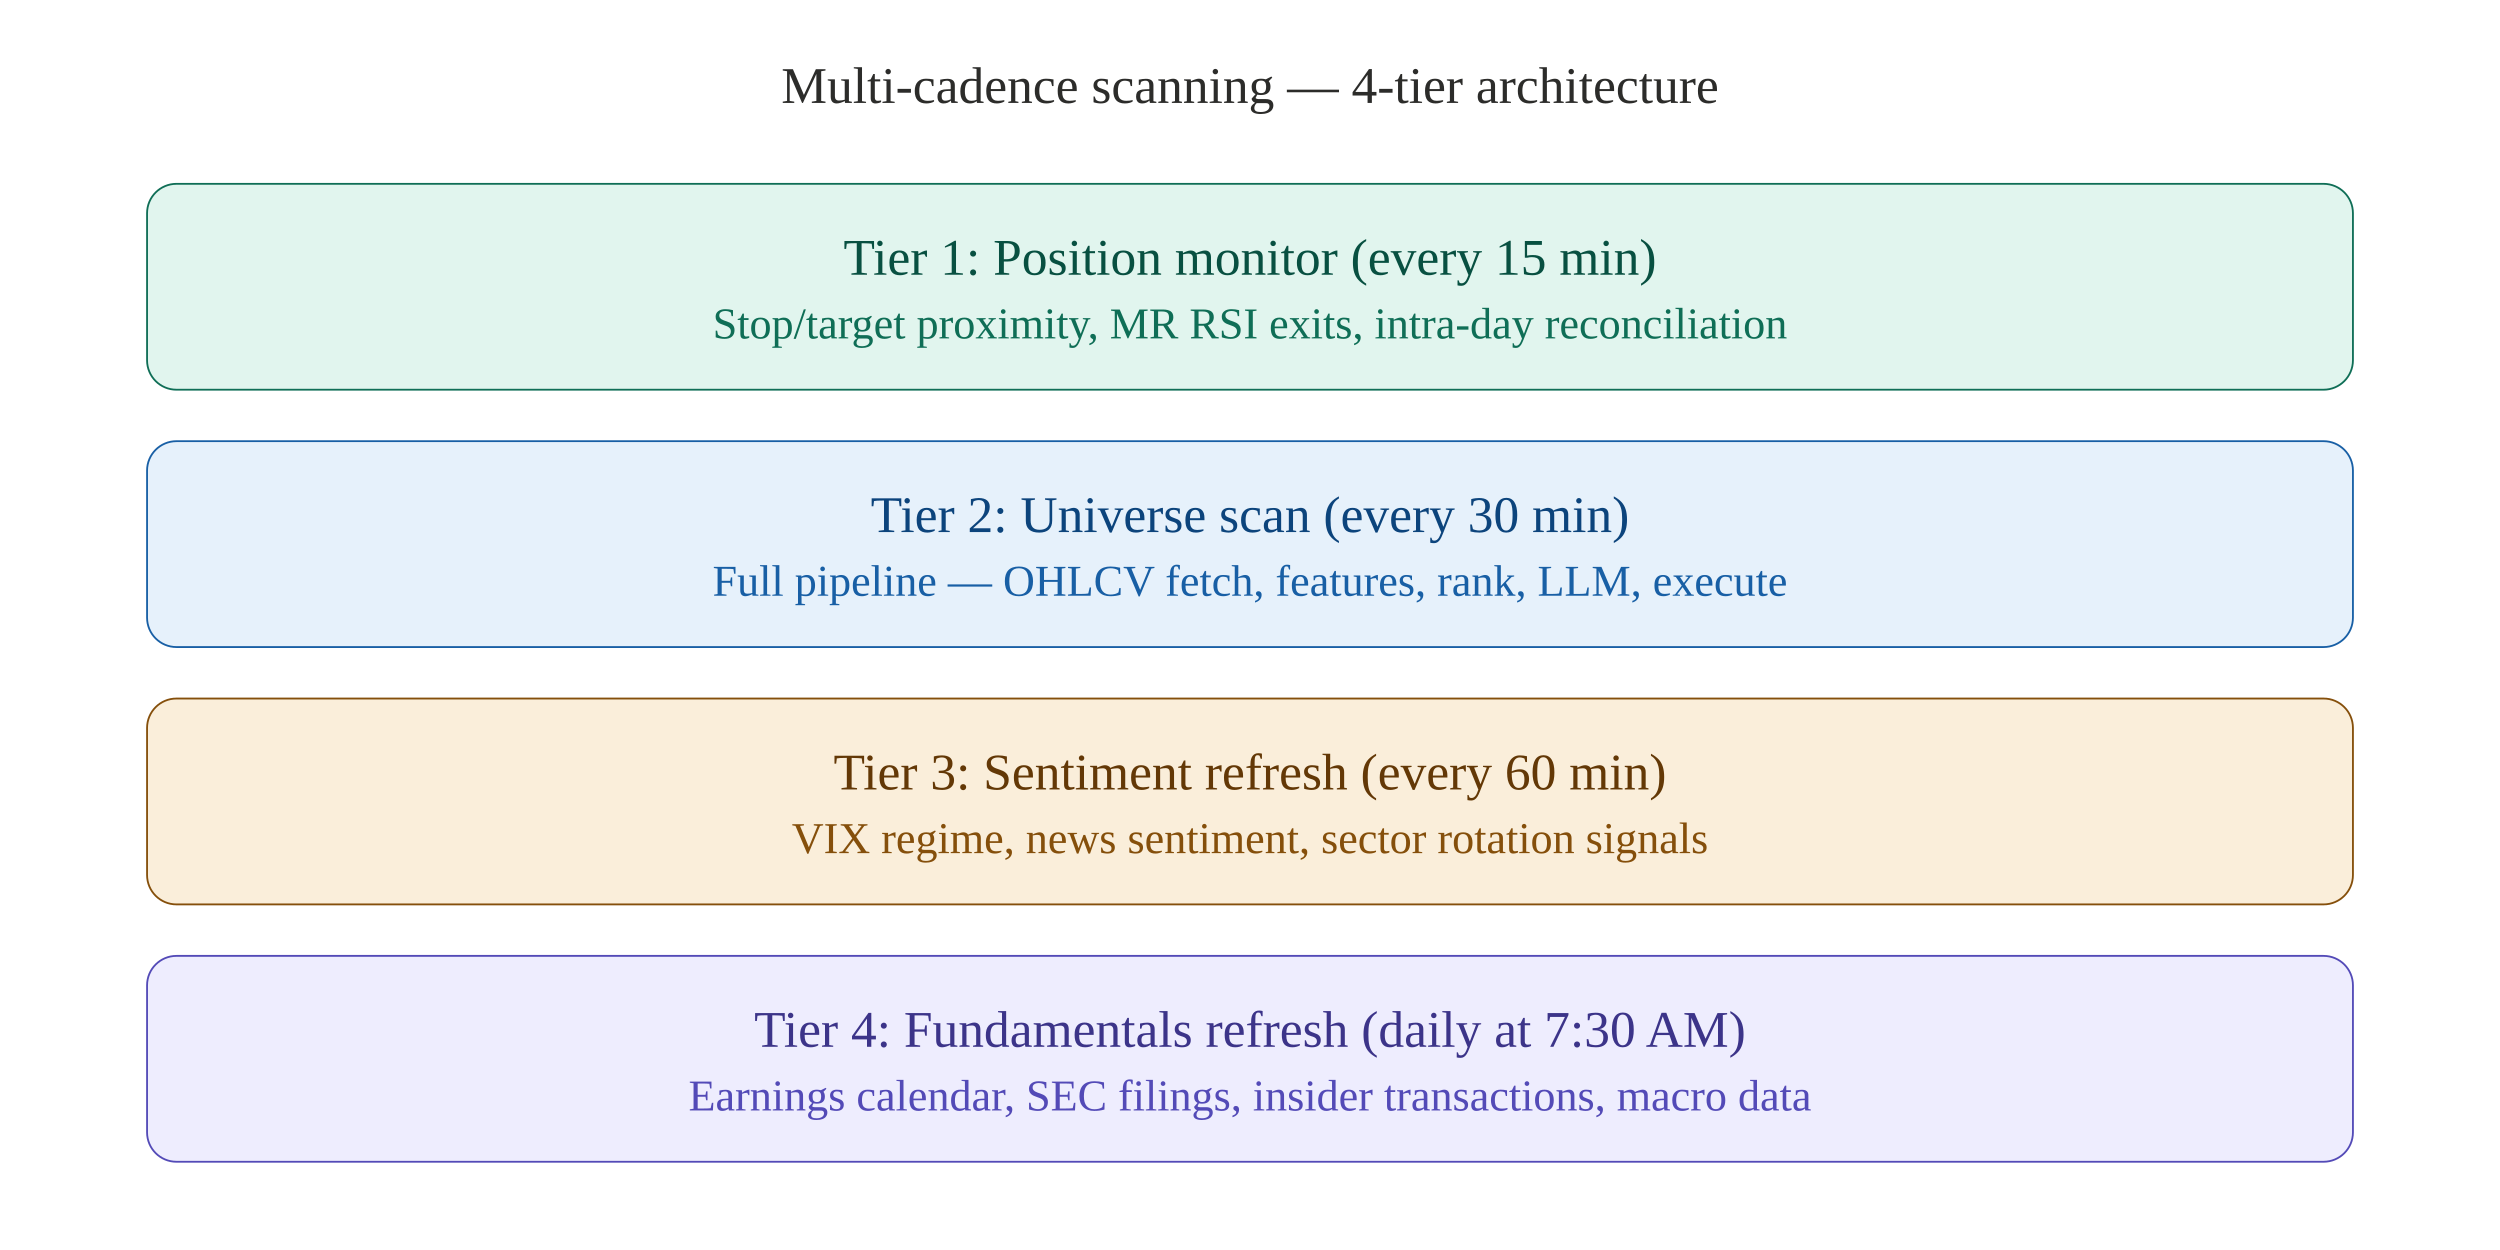
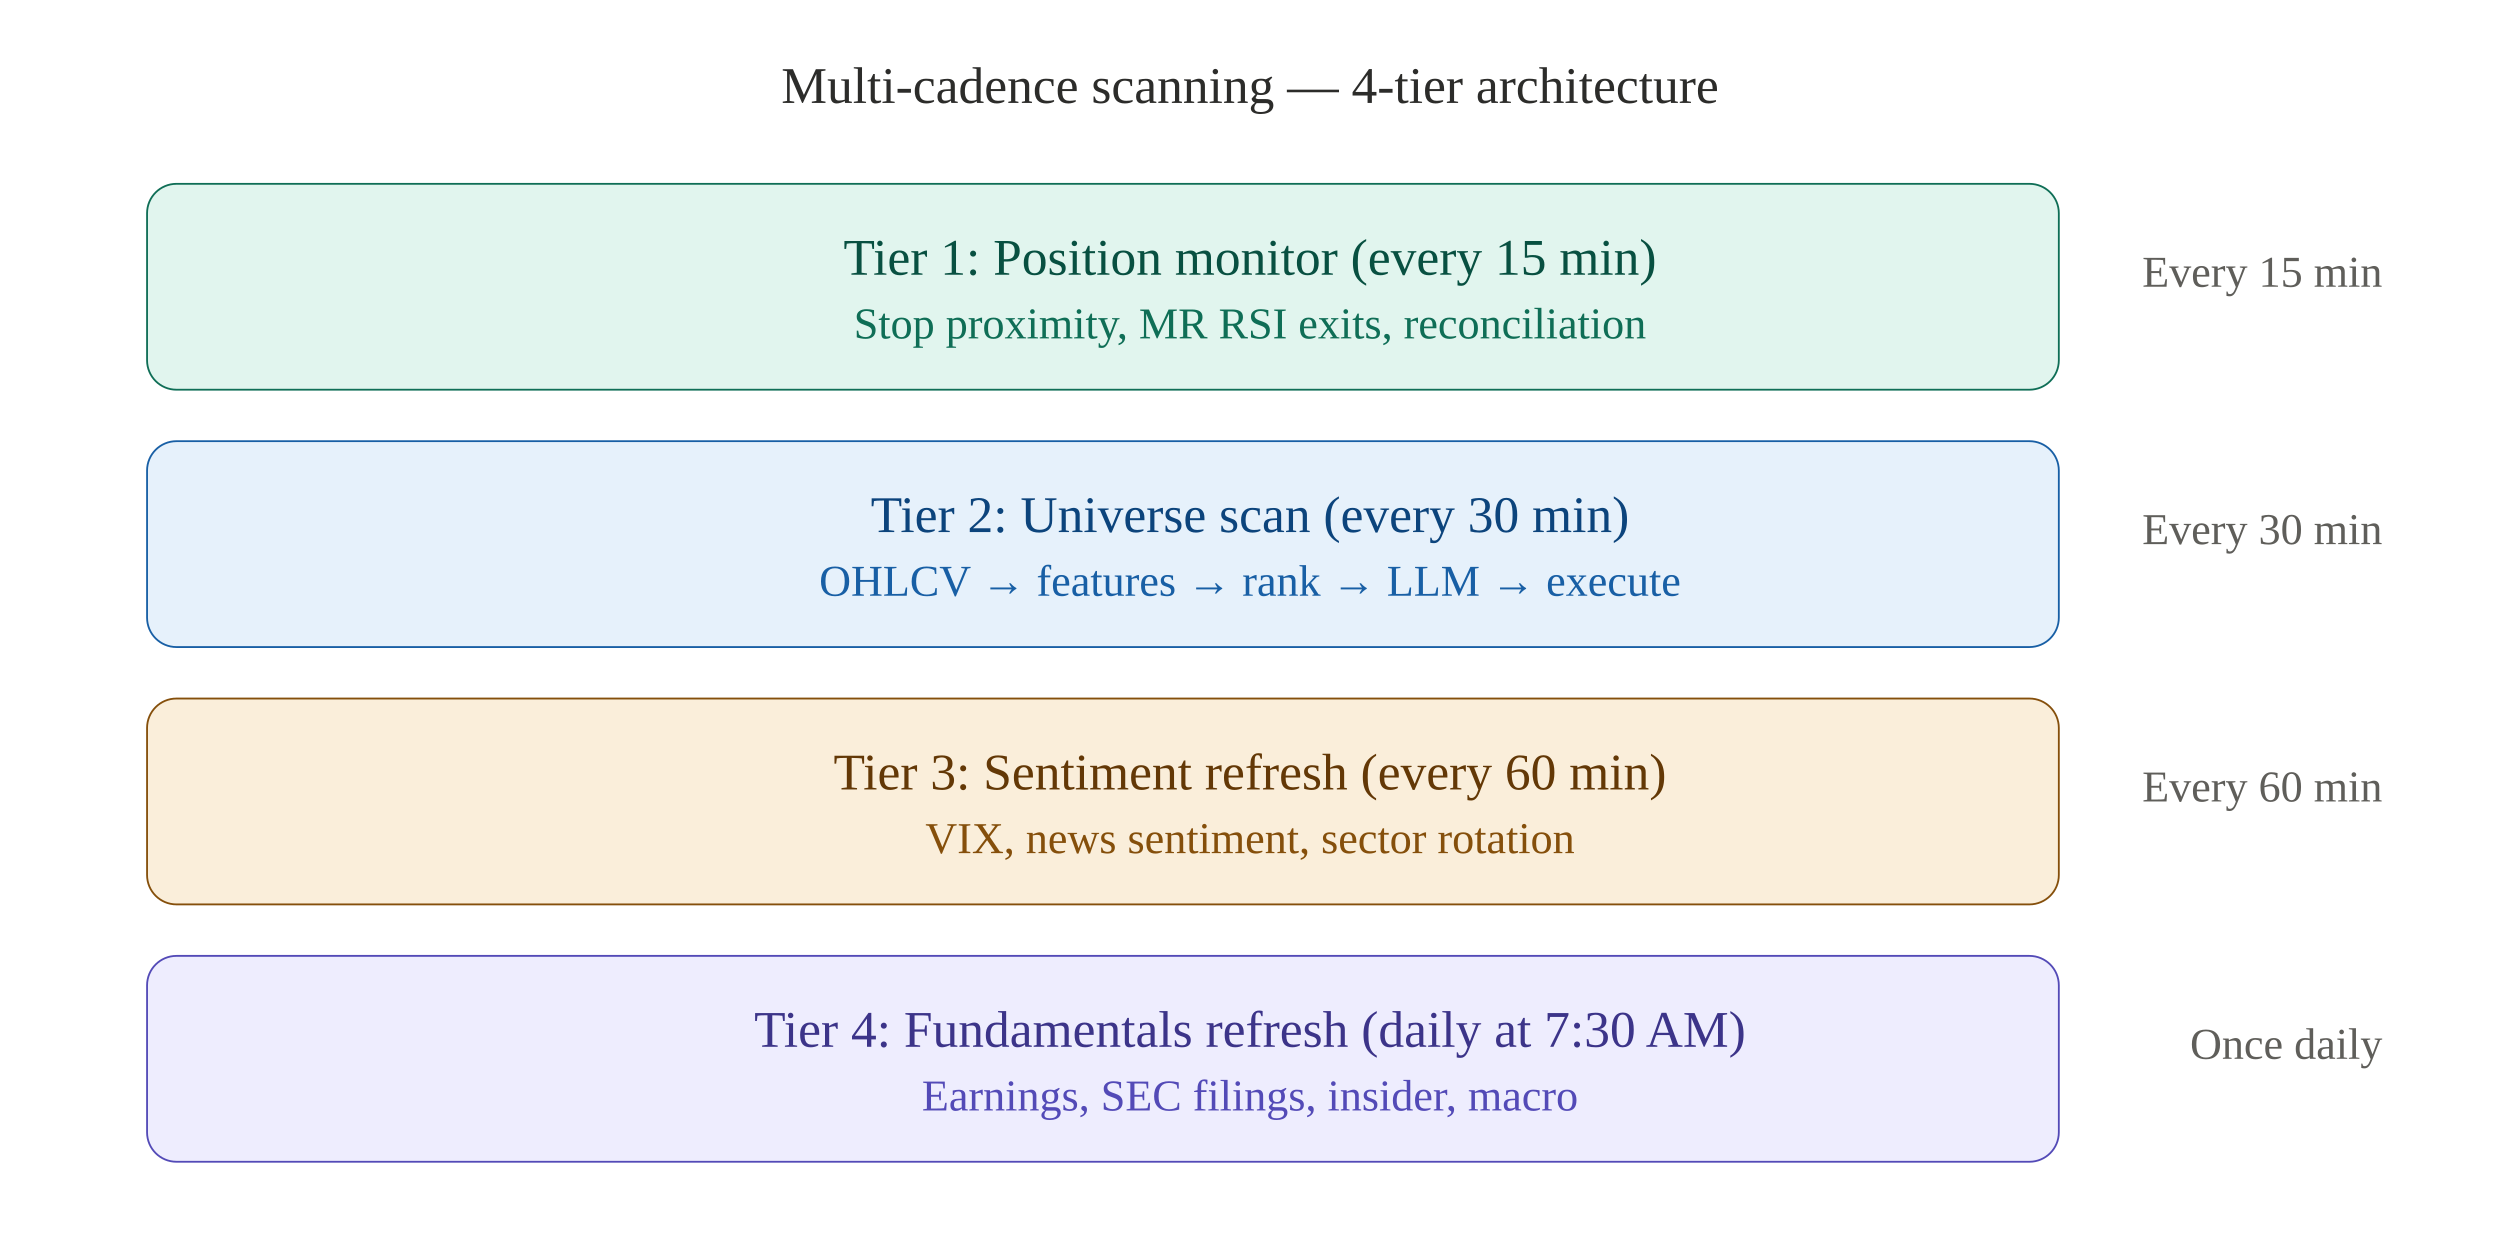
<svg xmlns="http://www.w3.org/2000/svg" width="100%" viewBox="0 0 680 340">
  <style>
.th{font-family:var(--font-sans,"Anthropic Sans",system-ui,sans-serif);font-size:14px;font-weight:500;fill:var(--p,#2C2C2A)}.ts{font-family:var(--font-sans,"Anthropic Sans",system-ui,sans-serif);font-size:12px;fill:var(--s,#5F5E5A)}.c-teal rect{fill:#E1F5EE;stroke:#0F6E56;stroke-width:0.5}.c-teal .th{fill:#085041}.c-teal .ts{fill:#0F6E56}.c-blue rect{fill:#E6F1FB;stroke:#185FA5;stroke-width:0.5}.c-blue .th{fill:#0C447C}.c-blue .ts{fill:#185FA5}.c-amber rect{fill:#FAEEDA;stroke:#854F0B;stroke-width:0.5}.c-amber .th{fill:#633806}.c-amber .ts{fill:#854F0B}.c-purple rect{fill:#EEEDFE;stroke:#534AB7;stroke-width:0.5}.c-purple .th{fill:#3C3489}.c-purple .ts{fill:#534AB7}.c-gray rect{fill:#F1EFE8;stroke:#5F5E5A;stroke-width:0.5}.c-gray .th{fill:#444441}.c-gray .ts{fill:#5F5E5A}
@media(prefers-color-scheme:dark){.th{fill:#D3D1C7}.ts{fill:#888780}.c-teal rect{fill:#085041;stroke:#5DCAA5}.c-teal .th{fill:#9FE1CB}.c-teal .ts{fill:#5DCAA5}.c-blue rect{fill:#0C447C;stroke:#85B7EB}.c-blue .th{fill:#B5D4F4}.c-blue .ts{fill:#85B7EB}.c-amber rect{fill:#633806;stroke:#EF9F27}.c-amber .th{fill:#FAC775}.c-amber .ts{fill:#EF9F27}.c-purple rect{fill:#3C3489;stroke:#AFA9EC}.c-purple .th{fill:#CECBF6}.c-purple .ts{fill:#AFA9EC}.c-gray rect{fill:#444441;stroke:#B4B2A9}.c-gray .th{fill:#D3D1C7}.c-gray .ts{fill:#B4B2A9}}
</style>
  <text class="th" x="340" y="28" text-anchor="middle">Multi-cadence scanning — 4-tier architecture</text>
+   <text class="ts" x="648" y="78" text-anchor="end">Every 15 min</text>
+   <text class="ts" x="648" y="148" text-anchor="end">Every 30 min</text>
+   <text class="ts" x="648" y="218" text-anchor="end">Every 60 min</text>
+   <text class="ts" x="648" y="288" text-anchor="end">Once daily</text>
  <g class="c-teal">
-     <rect x="40" y="50" width="600" height="56" rx="8" />
+     <rect x="40" y="50" width="520" height="56" rx="8" />
    <text class="th" x="340" y="70" text-anchor="middle" dominant-baseline="central">Tier 1: Position monitor (every 15 min)</text>
-     <text class="ts" x="340" y="88" text-anchor="middle" dominant-baseline="central">Stop/target proximity, MR RSI exits, intra-day reconciliation</text>
+     <text class="ts" x="340" y="88" text-anchor="middle" dominant-baseline="central">Stop proximity, MR RSI exits, reconciliation</text>
  </g>
  <g class="c-blue">
-     <rect x="40" y="120" width="600" height="56" rx="8" />
+     <rect x="40" y="120" width="520" height="56" rx="8" />
    <text class="th" x="340" y="140" text-anchor="middle" dominant-baseline="central">Tier 2: Universe scan (every 30 min)</text>
-     <text class="ts" x="340" y="158" text-anchor="middle" dominant-baseline="central">Full pipeline — OHLCV fetch, features, rank, LLM, execute</text>
+     <text class="ts" x="340" y="158" text-anchor="middle" dominant-baseline="central">OHLCV → features → rank → LLM → execute</text>
  </g>
  <g class="c-amber">
-     <rect x="40" y="190" width="600" height="56" rx="8" />
+     <rect x="40" y="190" width="520" height="56" rx="8" />
    <text class="th" x="340" y="210" text-anchor="middle" dominant-baseline="central">Tier 3: Sentiment refresh (every 60 min)</text>
-     <text class="ts" x="340" y="228" text-anchor="middle" dominant-baseline="central">VIX regime, news sentiment, sector rotation signals</text>
+     <text class="ts" x="340" y="228" text-anchor="middle" dominant-baseline="central">VIX, news sentiment, sector rotation</text>
  </g>
  <g class="c-purple">
-     <rect x="40" y="260" width="600" height="56" rx="8" />
+     <rect x="40" y="260" width="520" height="56" rx="8" />
    <text class="th" x="340" y="280" text-anchor="middle" dominant-baseline="central">Tier 4: Fundamentals refresh (daily at 7:30 AM)</text>
-     <text class="ts" x="340" y="298" text-anchor="middle" dominant-baseline="central">Earnings calendar, SEC filings, insider transactions, macro data</text>
+     <text class="ts" x="340" y="298" text-anchor="middle" dominant-baseline="central">Earnings, SEC filings, insider, macro</text>
  </g>
</svg>
